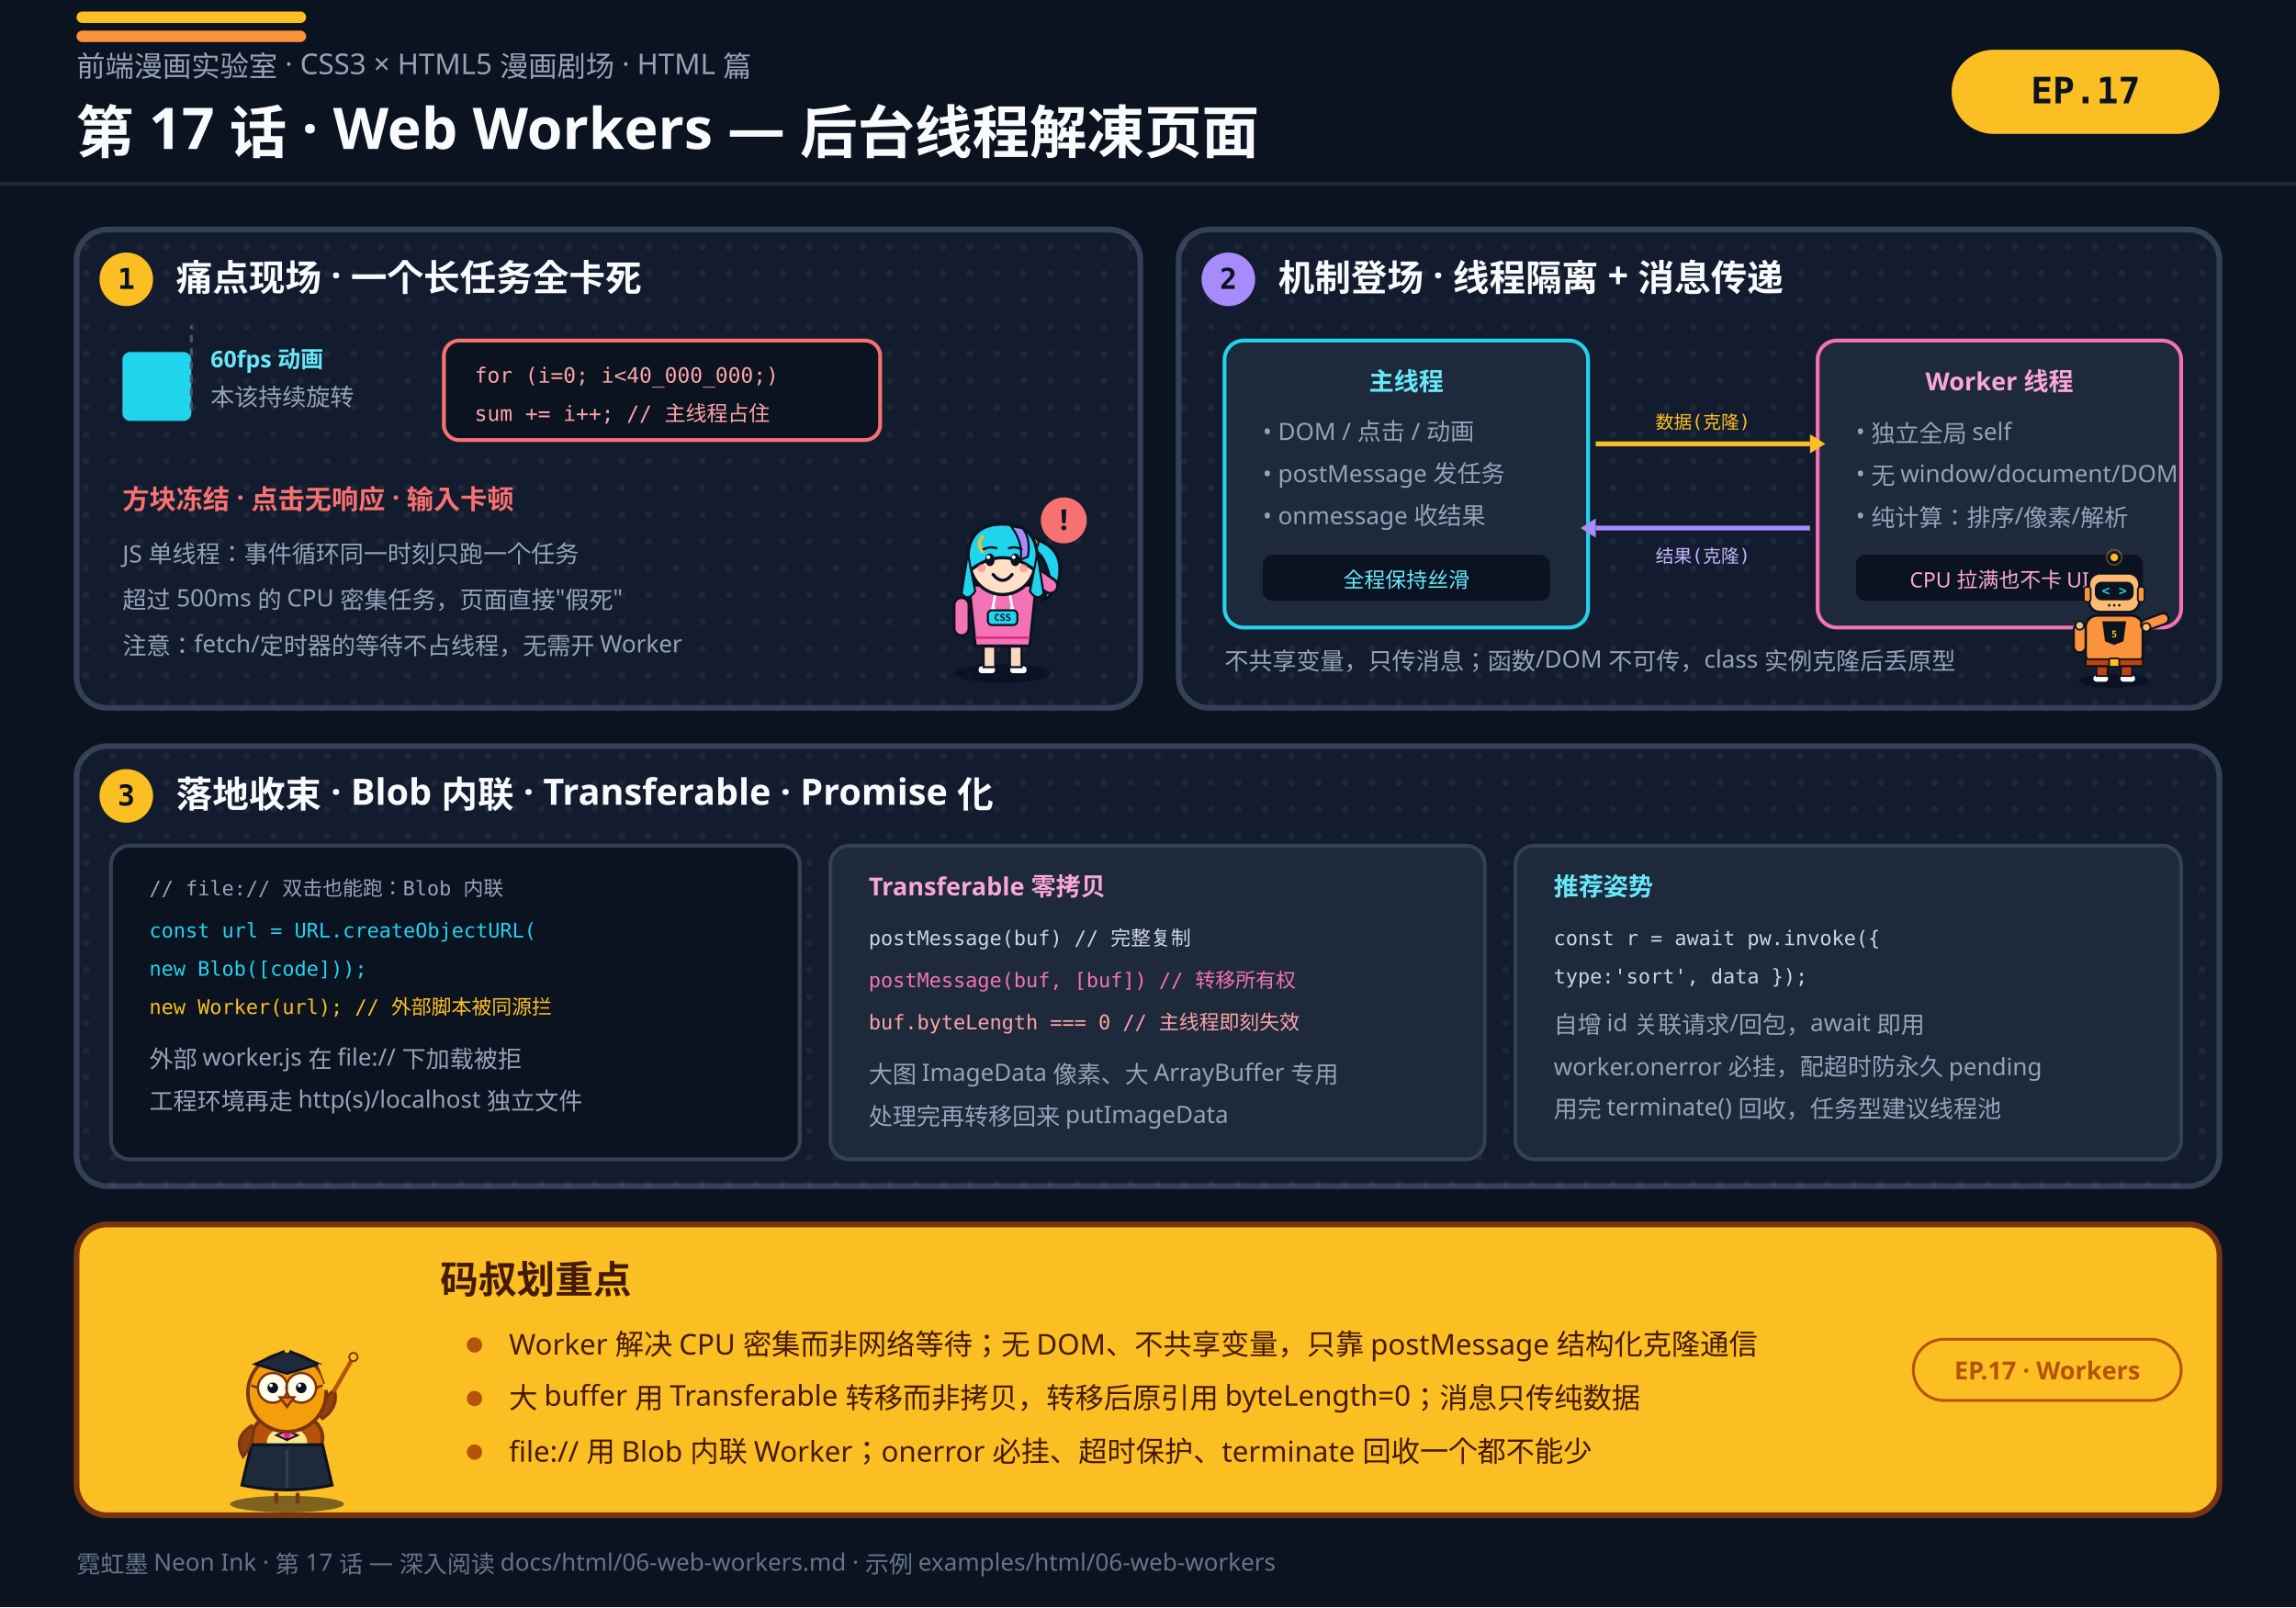
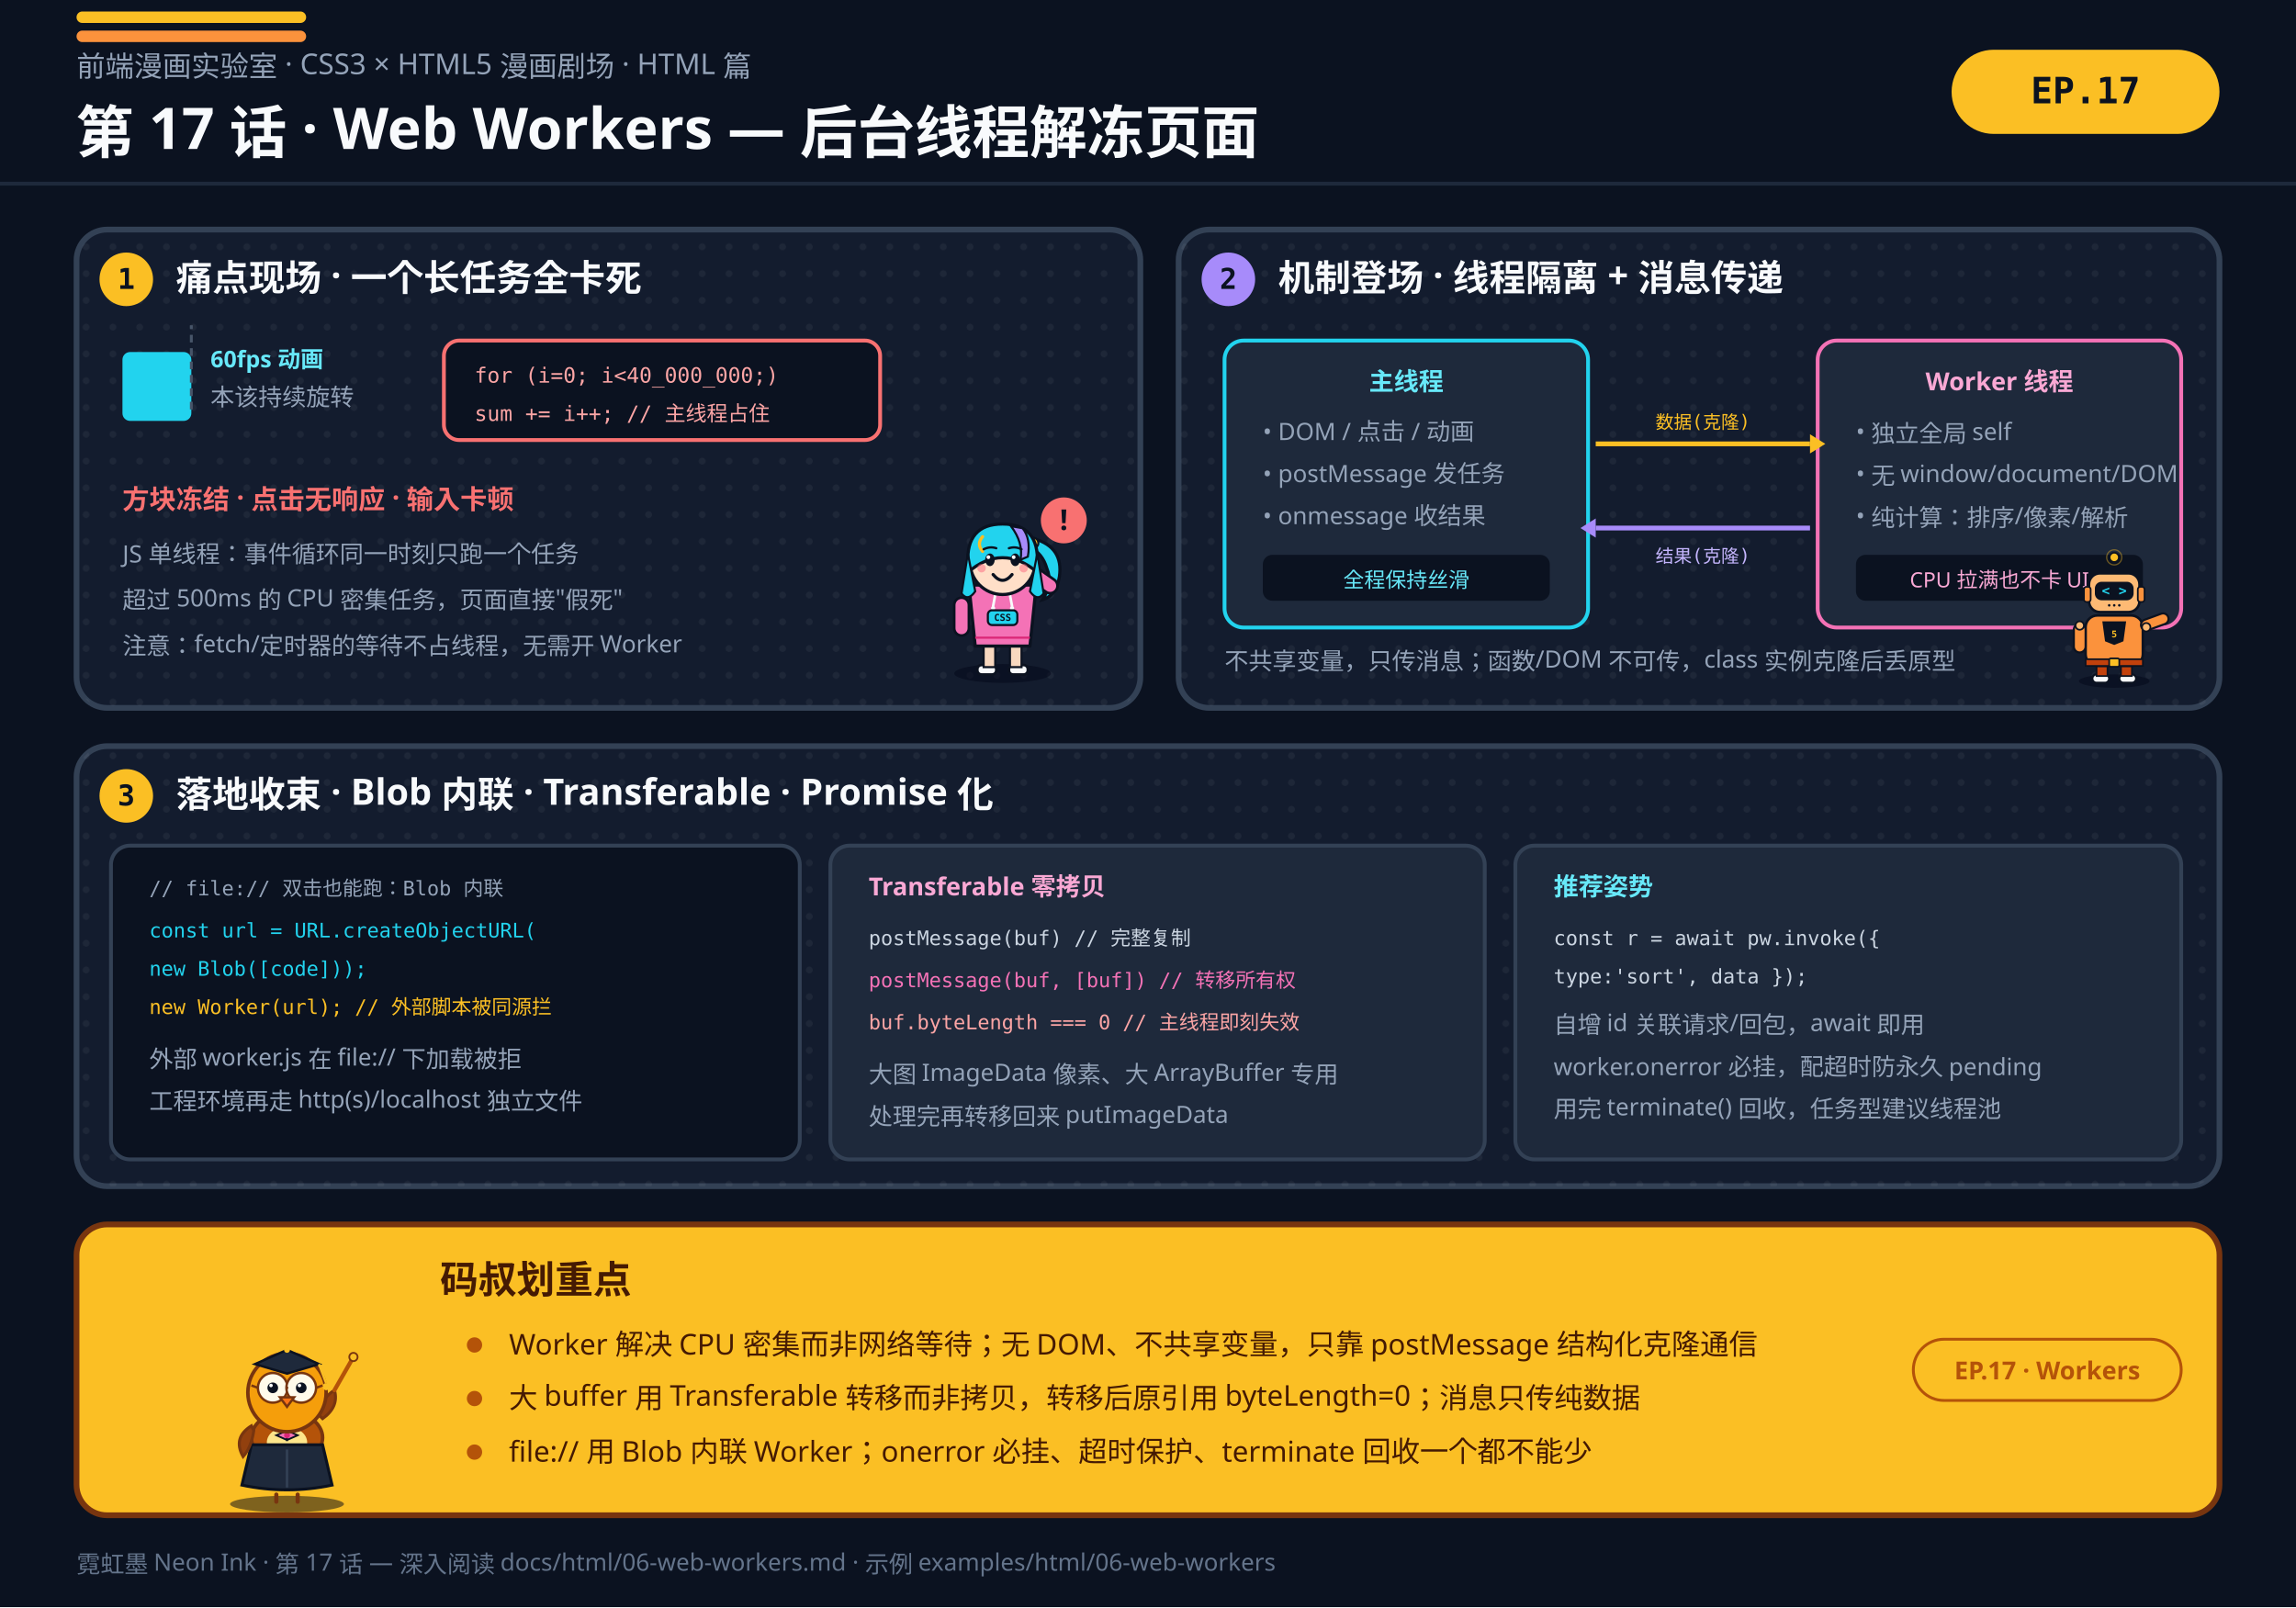
<svg xmlns="http://www.w3.org/2000/svg" viewBox="0 0 1200 840">
  <defs>
    <style>
      .t{font-family:'PingFang SC','Hiragino Sans GB','Microsoft YaHei',sans-serif;}
      .m{font-family:'SFMono-Regular',Menlo,Consolas,monospace;}
      .st{font-size:15px;fill:#94a3b8;}
      .bt{font-size:30px;font-weight:bold;fill:#f8fafc;}
      .pt{font-size:19px;font-weight:bold;fill:#f8fafc;}
      .an{font-size:12.5px;fill:#94a3b8;}
      .kt{font-size:20px;font-weight:bold;fill:#451a03;}
      .kb{font-size:15px;fill:#451a03;}
      .ft{font-size:12.5px;fill:#64748b;}
    </style>
    <pattern id="ht" width="14" height="14" patternUnits="userSpaceOnUse">
      <circle cx="3" cy="3" r="1.8" fill="#f8fafc" opacity="0.05" />
    </pattern>
    <g id="pixelv2">
      <ellipse cx="0" cy="0" rx="46" ry="9" fill="#020617" opacity="0.5" />
      <rect x="-24" y="-8" width="18" height="9" rx="4" fill="#f8fafc" stroke="#0b1220" stroke-width="2.5" />
      <rect x="6" y="-8" width="18" height="9" rx="4" fill="#f8fafc" stroke="#0b1220" stroke-width="2.5" />
      <rect x="-18" y="-30" width="11" height="24" fill="#f8d8bf" stroke="#0b1220" stroke-width="2" />
      <rect x="7" y="-30" width="11" height="24" fill="#f8d8bf" stroke="#0b1220" stroke-width="2" />
      <path d="M 30 -128 Q 58 -120 54 -92 Q 51 -74 38 -70 Q 48 -86 42 -100 Q 38 -114 26 -120 Z" fill="#22d3ee" stroke="#0b1220" stroke-width="3" />
      <circle cx="29" cy="-124" r="5" fill="#fbbf24" stroke="#0b1220" stroke-width="2" />
      <path d="M -32 -84 L 32 -84 L 26 -26 L -26 -26 Z" fill="#f472b6" stroke="#0b1220" stroke-width="3" stroke-linejoin="round" />
      <path d="M -26 -34 L 26 -34" stroke="#db2777" stroke-width="2" />
      <path d="M -6 -80 L -9 -64" stroke="#f8fafc" stroke-width="2.5" stroke-linecap="round" />
      <path d="M 6 -80 L 9 -64" stroke="#f8fafc" stroke-width="2.5" stroke-linecap="round" />
      <circle cx="-9" cy="-62" r="2" fill="#f8fafc" />
      <circle cx="9" cy="-62" r="2" fill="#f8fafc" />
      <rect x="-14" y="-60" width="28" height="14" rx="4" fill="#22d3ee" stroke="#0b1220" stroke-width="2" />
      <text class="m" x="0" y="-50" text-anchor="middle" font-size="9" font-weight="bold" fill="#0b1220">CSS</text>
      <rect x="-46" y="-72" width="14" height="36" rx="7" fill="#f472b6" stroke="#0b1220" stroke-width="2.5" />
      <rect x="30" y="-106" width="14" height="34" rx="7" fill="#f472b6" stroke="#0b1220" stroke-width="2.5" transform="rotate(-55 37 -89)" />
      <circle cx="0" cy="-106" r="31" fill="#ffdfc8" stroke="#0b1220" stroke-width="3" />
      <path d="M -33 -104 Q -35 -142 0 -142 Q 35 -142 33 -104 L 33 -96 Q 17 -110 0 -110 Q -17 -110 -33 -96 Z" fill="#22d3ee" stroke="#0b1220" stroke-width="3" />
      <path d="M -33 -114 L -39 -76 Q -33 -68 -26 -78 Z" fill="#22d3ee" stroke="#0b1220" stroke-width="2" />
      <path d="M 33 -114 L 39 -76 Q 33 -68 26 -78 Z" fill="#22d3ee" stroke="#0b1220" stroke-width="2" />
      <path d="M 8 -140 Q 20 -124 17 -108 L 24 -111 Q 27 -128 19 -138 Z" fill="#a78bfa" stroke="#0b1220" stroke-width="2" />
      <path d="M -19 -130 Q -25 -123 -19 -116" stroke="#fbbf24" stroke-width="3" fill="none" stroke-linecap="round" />
      <ellipse cx="-12" cy="-108" rx="4.5" ry="6" fill="#0b1220" />
      <ellipse cx="12" cy="-108" rx="4.5" ry="6" fill="#0b1220" />
      <circle cx="-13.5" cy="-110.5" r="1.8" fill="#ffffff" />
      <circle cx="10.5" cy="-110.5" r="1.8" fill="#ffffff" />
      <path d="M -18 -118 Q -12 -121 -6 -119" stroke="#0b1220" stroke-width="2.2" fill="none" stroke-linecap="round" />
      <path d="M 18 -118 Q 12 -121 6 -119" stroke="#0b1220" stroke-width="2.2" fill="none" stroke-linecap="round" />
      <circle cx="-20" cy="-100" r="4" fill="#fb7185" opacity="0.55" />
      <circle cx="20" cy="-100" r="4" fill="#fb7185" opacity="0.55" />
      <path d="M -9 -94 Q 0 -83 9 -94" stroke="#0b1220" stroke-width="3" fill="none" stroke-linecap="round" />
    </g>
    <g id="taggyv2">
      <ellipse cx="0" cy="0" rx="42" ry="8" fill="#020617" opacity="0.5" />
      <rect x="-26" y="-8" width="20" height="10" rx="5" fill="#f8fafc" stroke="#0b1220" stroke-width="2.5" />
      <rect x="6" y="-8" width="20" height="10" rx="5" fill="#f8fafc" stroke="#0b1220" stroke-width="2.5" />
      <rect x="-21" y="-24" width="13" height="18" fill="#c2410c" stroke="#0b1220" stroke-width="2" />
      <rect x="8" y="-24" width="13" height="18" fill="#c2410c" stroke="#0b1220" stroke-width="2" />
      <rect x="-34" y="-78" width="68" height="60" rx="14" fill="#fb923c" stroke="#0b1220" stroke-width="3" />
      <polygon points="-13,-70 13,-70 10,-48 0,-44 -10,-48" fill="#0b1220" stroke="#0b1220" stroke-width="2" />
      <text class="m" x="0" y="-52" text-anchor="middle" font-size="11" font-weight="bold" fill="#fbbf24">5</text>
      <rect x="-34" y="-26" width="68" height="8" fill="#c2410c" stroke="#0b1220" stroke-width="2" />
      <rect x="-6" y="-27" width="12" height="10" rx="2" fill="#fbbf24" stroke="#0b1220" stroke-width="2" />
      <rect x="-48" y="-68" width="14" height="34" rx="7" fill="#fb923c" stroke="#0b1220" stroke-width="2.5" />
      <circle cx="-41" cy="-66" r="5" fill="#fdba74" stroke="#0b1220" stroke-width="2" />
      <rect x="32" y="-71" width="34" height="13" rx="6.5" fill="#fb923c" stroke="#0b1220" stroke-width="2.5" transform="rotate(-20 32 -65)" />
      <circle cx="38" cy="-64" r="5" fill="#fdba74" stroke="#0b1220" stroke-width="2" />
      <rect x="-30" y="-128" width="60" height="46" rx="13" fill="#fdba74" stroke="#0b1220" stroke-width="3" />
      <rect x="-36" y="-112" width="8" height="18" rx="3" fill="#fb923c" stroke="#0b1220" stroke-width="2" />
      <rect x="28" y="-112" width="8" height="18" rx="3" fill="#fb923c" stroke="#0b1220" stroke-width="2" />
      <rect x="-23" y="-118" width="46" height="22" rx="8" fill="#0b1220" />
      <text class="m" x="-10" y="-102" text-anchor="middle" font-size="16" font-weight="bold" fill="#22d3ee">&lt;</text>
      <text class="m" x="10" y="-102" text-anchor="middle" font-size="16" font-weight="bold" fill="#22d3ee">&gt;</text>
      <circle cx="-6" cy="-90" r="1.5" fill="#0b1220" />
      <circle cx="0" cy="-90" r="1.5" fill="#0b1220" />
      <circle cx="6" cy="-90" r="1.5" fill="#0b1220" />
      <line x1="0" y1="-128" x2="0" y2="-142" stroke="#0b1220" stroke-width="3" />
      <circle cx="0" cy="-147" r="9" fill="none" stroke="#fbbf24" stroke-width="1.5" opacity="0.4" />
      <circle cx="0" cy="-147" r="5.5" fill="#fbbf24" stroke="#0b1220" stroke-width="2" />
    </g>
    <g id="moov2">
      <ellipse cx="0" cy="68" rx="48" ry="7" fill="#020617" opacity="0.5" />
      <line x1="-9" y1="60" x2="-9" y2="66" stroke="#78350f" stroke-width="3.5" stroke-linecap="round" />
      <line x1="9" y1="60" x2="9" y2="66" stroke="#78350f" stroke-width="3.5" stroke-linecap="round" />
      <ellipse cx="0" cy="12" rx="30" ry="22" fill="#b45309" stroke="#78350f" stroke-width="3" />
      <ellipse cx="0" cy="16" rx="17" ry="13" fill="#fde68a" />
      <path d="M -30 18 L 30 18 L 38 52 Q 0 60 -38 52 Z" fill="#1e293b" stroke="#0b1220" stroke-width="2.5" />
      <line x1="0" y1="22" x2="0" y2="54" stroke="#334155" stroke-width="2" />
      <path d="M -30 2 Q -46 12 -37 28 Q -30 20 -28 6 Z" fill="#92400e" stroke="#78350f" stroke-width="2.5" />
      <path d="M 30 -4 Q 44 -14 40 -28 Q 30 -22 26 -8 Z" fill="#92400e" stroke="#78350f" stroke-width="2.5" />
      <line x1="40" y1="-28" x2="56" y2="-56" stroke="#b45309" stroke-width="3.5" stroke-linecap="round" />
      <circle cx="56" cy="-56" r="3.5" fill="#fbbf24" stroke="#78350f" stroke-width="1.5" />
      <polygon points="-9,10 0,6 0,14" fill="#f472b6" stroke="#0b1220" stroke-width="1.5" />
      <polygon points="9,10 0,6 0,14" fill="#f472b6" stroke="#0b1220" stroke-width="1.5" />
      <circle cx="0" cy="10" r="2.5" fill="#db2777" />
      <circle cx="0" cy="-26" r="33" fill="#f59e0b" stroke="#78350f" stroke-width="3" />
      <polygon points="-27,-50 0,-62 27,-50 0,-42" fill="#1e293b" stroke="#0b1220" stroke-width="2" />
      <circle cx="0" cy="-62" r="2.5" fill="#fbbf24" />
      <path d="M 27 -50 L 33 -34" stroke="#fbbf24" stroke-width="2" />
      <circle cx="33" cy="-31" r="3" fill="#fbbf24" />
      <circle cx="-12" cy="-30" r="12.5" fill="#fffbeb" stroke="#78350f" stroke-width="2" />
      <circle cx="12" cy="-30" r="12.5" fill="#fffbeb" stroke="#78350f" stroke-width="2" />
      <line x1="-1" y1="-30" x2="1" y2="-30" stroke="#78350f" stroke-width="2" />
      <line x1="-24.5" y1="-30" x2="-30" y2="-32" stroke="#78350f" stroke-width="2" />
      <line x1="24.5" y1="-30" x2="30" y2="-32" stroke="#78350f" stroke-width="2" />
      <circle cx="-12" cy="-30" r="4.5" fill="#0b1220" />
      <circle cx="12" cy="-30" r="4.5" fill="#0b1220" />
      <circle cx="-13.5" cy="-32" r="1.5" fill="#ffffff" />
      <circle cx="10.5" cy="-32" r="1.5" fill="#ffffff" />
      <polygon points="0,-14 -6,-22 6,-22" fill="#f97316" stroke="#78350f" stroke-width="2" />
    </g>
  </defs>
  <rect x="0" y="0" width="1200" height="840" fill="#0b1220" />
  <rect x="40" y="6" width="120" height="6" rx="3" fill="#fbbf24" />
  <rect x="40" y="16" width="120" height="6" rx="3" fill="#fb923c" />
  <text class="t st" x="40" y="40">前端漫画实验室 · CSS3 × HTML5 漫画剧场 · HTML 篇</text>
-   <text class="t bt" x="40" y="80">第 17 话 · Web Workers — 后台线程解凍页面</text>
+   <text class="t bt" x="40" y="80">第 17 话 · Web Workers — 后台线程解冻页面</text>
  <rect x="1020" y="26" width="140" height="44" rx="22" fill="#fbbf24" />
  <text class="m" x="1090" y="54" text-anchor="middle" font-size="19" font-weight="bold" fill="#0b1220">EP.17</text>
  <line x1="0" y1="96" x2="1200" y2="96" stroke="#1e293b" stroke-width="2" />
  <rect x="40" y="120" width="556" height="250" rx="16" fill="#131c2e" stroke="#334155" stroke-width="3" />
  <rect x="40" y="120" width="556" height="250" rx="16" fill="url(#ht)" />
  <circle cx="66" cy="146" r="14" fill="#fbbf24" />
  <text class="m" x="66" y="151" text-anchor="middle" font-size="15" font-weight="bold" fill="#0b1220">1</text>
  <text class="t pt" x="92" y="152">痛点现场 · 一个长任务全卡死</text>
  <rect x="64" y="184" width="36" height="36" rx="4" fill="#22d3ee" />
  <line x1="100" y1="214" x2="100" y2="170" stroke="#475569" stroke-width="1.5" stroke-dasharray="4 3" />
  <text class="t" x="110" y="192" font-size="12" font-weight="bold" fill="#67e8f9">60fps 动画</text>
  <text class="t an" x="110" y="212" font-size="11">本该持续旋转</text>
  <rect x="232" y="178" width="228" height="52" rx="8" fill="#0b1220" stroke="#f87171" stroke-width="2" />
  <text class="m" x="248" y="200" font-size="11" fill="#fca5a5">for (i=0; i&lt;40_000_000;)</text>
  <text class="m" x="248" y="220" font-size="11" fill="#fca5a5">  sum += i++;   // 主线程占住</text>
  <text class="t" x="64" y="266" font-size="14" font-weight="bold" fill="#f87171">方块冻结 · 点击无响应 · 输入卡顿</text>
  <text class="t an" x="64" y="294">JS 单线程：事件循环同一时刻只跑一个任务</text>
  <text class="t an" x="64" y="318">超过 500ms 的 CPU 密集任务，页面直接"假死"</text>
  <text class="t an" x="64" y="342">注意：fetch/定时器的等待不占线程，无需开 Worker</text>
  <use href="#pixelv2" transform="translate(524,352) scale(0.55)" />
  <circle cx="556" cy="272" r="12" fill="#f87171" />
  <text class="t" x="556" y="277" text-anchor="middle" font-size="15" font-weight="bold" fill="#0b1220">!</text>
  <rect x="616" y="120" width="544" height="250" rx="16" fill="#131c2e" stroke="#334155" stroke-width="3" />
  <rect x="616" y="120" width="544" height="250" rx="16" fill="url(#ht)" />
  <circle cx="642" cy="146" r="14" fill="#a78bfa" />
  <text class="m" x="642" y="151" text-anchor="middle" font-size="15" font-weight="bold" fill="#0b1220">2</text>
  <text class="t pt" x="668" y="152">机制登场 · 线程隔离 + 消息传递</text>
  <rect x="640" y="178" width="190" height="150" rx="10" fill="#1e293b" stroke="#22d3ee" stroke-width="2" />
  <text class="t" x="735" y="204" text-anchor="middle" font-size="13" font-weight="bold" fill="#67e8f9">主线程</text>
  <text class="t an" x="660" y="230" font-size="11.5">• DOM / 点击 / 动画</text>
  <text class="t an" x="660" y="252" font-size="11.5">• postMessage 发任务</text>
  <text class="t an" x="660" y="274" font-size="11.5">• onmessage 收结果</text>
  <rect x="660" y="290" width="150" height="24" rx="5" fill="#0b1220" />
  <text class="t" x="735" y="307" text-anchor="middle" font-size="11" fill="#67e8f9">全程保持丝滑</text>
  <rect x="950" y="178" width="190" height="150" rx="10" fill="#1e293b" stroke="#f472b6" stroke-width="2" />
  <text class="t" x="1045" y="204" text-anchor="middle" font-size="13" font-weight="bold" fill="#f9a8d4">Worker 线程</text>
  <text class="t an" x="970" y="230" font-size="11.5">• 独立全局 self</text>
  <text class="t an" x="970" y="252" font-size="11.5">• 无 window/document/DOM</text>
  <text class="t an" x="970" y="274" font-size="11.5">• 纯计算：排序/像素/解析</text>
  <rect x="970" y="290" width="150" height="24" rx="5" fill="#0b1220" />
  <text class="t" x="1045" y="307" text-anchor="middle" font-size="11" fill="#f9a8d4">CPU 拉满也不卡 UI</text>
  <line x1="834" y1="232" x2="946" y2="232" stroke="#fbbf24" stroke-width="2.5" />
  <polygon points="946,227 954,232 946,237" fill="#fbbf24" />
  <text class="m" x="890" y="224" text-anchor="middle" font-size="9.5" fill="#fbbf24">数据(克隆)</text>
  <line x1="946" y1="276" x2="834" y2="276" stroke="#a78bfa" stroke-width="2.5" />
  <polygon points="834,271 826,276 834,281" fill="#a78bfa" />
  <text class="m" x="890" y="294" text-anchor="middle" font-size="9.5" fill="#c4b5fd">结果(克隆)</text>
  <text class="t an" x="640" y="350">不共享变量，只传消息；函数/DOM 不可传，class 实例克隆后丢原型</text>
  <use href="#taggyv2" transform="translate(1105,356) scale(0.44)" />
  <rect x="40" y="390" width="1120" height="230" rx="16" fill="#131c2e" stroke="#334155" stroke-width="3" />
  <rect x="40" y="390" width="1120" height="230" rx="16" fill="url(#ht)" />
  <circle cx="66" cy="416" r="14" fill="#fbbf24" />
  <text class="m" x="66" y="421" text-anchor="middle" font-size="15" font-weight="bold" fill="#0b1220">3</text>
  <text class="t pt" x="92" y="422">落地收束 · Blob 内联 · Transferable · Promise 化</text>
  <rect x="58" y="442" width="360" height="164" rx="10" fill="#0b1220" stroke="#334155" stroke-width="2" />
  <text class="m" x="78" y="468" font-size="10.5" fill="#94a3b8">// file:// 双击也能跑：Blob 内联</text>
  <text class="m" x="78" y="490" font-size="10.5" fill="#22d3ee">const url = URL.createObjectURL(</text>
  <text class="m" x="78" y="510" font-size="10.5" fill="#22d3ee">  new Blob([code]));</text>
  <text class="m" x="78" y="530" font-size="10.5" fill="#fbbf24">new Worker(url); // 外部脚本被同源拦</text>
  <text class="t an" x="78" y="558" font-size="11">外部 worker.js 在 file:// 下加载被拒</text>
  <text class="t an" x="78" y="580" font-size="11">工程环境再走 http(s)/localhost 独立文件</text>
  <rect x="434" y="442" width="342" height="164" rx="10" fill="#1e293b" stroke="#334155" stroke-width="2" />
  <text class="t" x="454" y="468" font-size="13" font-weight="bold" fill="#f9a8d4">Transferable 零拷贝</text>
  <text class="m" x="454" y="494" font-size="10.5" fill="#cbd5e1">postMessage(buf)          // 完整复制</text>
  <text class="m" x="454" y="516" font-size="10.5" fill="#f472b6">postMessage(buf, [buf])   // 转移所有权</text>
  <text class="m" x="454" y="538" font-size="10.5" fill="#fca5a5">buf.byteLength === 0  // 主线程即刻失效</text>
  <text class="t an" x="454" y="566" font-size="11">大图 ImageData 像素、大 ArrayBuffer 专用</text>
  <text class="t an" x="454" y="588" font-size="11">处理完再转移回来 putImageData</text>
  <rect x="792" y="442" width="348" height="164" rx="10" fill="#1e293b" stroke="#334155" stroke-width="2" />
  <text class="t" x="812" y="468" font-size="13" font-weight="bold" fill="#67e8f9">推荐姿势</text>
  <text class="m" x="812" y="494" font-size="10.5" fill="#cbd5e1">const r = await pw.invoke({</text>
  <text class="m" x="812" y="514" font-size="10.5" fill="#cbd5e1">  type:'sort', data });</text>
  <text class="t an" x="812" y="540" font-size="11">自增 id 关联请求/回包，await 即用</text>
  <text class="t an" x="812" y="562" font-size="11">worker.onerror 必挂，配超时防永久 pending</text>
  <text class="t an" x="812" y="584" font-size="11">用完 terminate() 回收，任务型建议线程池</text>
  <rect x="40" y="640" width="1120" height="152" rx="16" fill="#fbbf24" stroke="#78350f" stroke-width="3" />
  <use href="#moov2" transform="translate(150,744) scale(0.62)" />
  <text class="t kt" x="230" y="676">码叔划重点</text>
  <circle cx="248" cy="703" r="4" fill="#b45309" />
  <text class="t kb" x="266" y="708">Worker 解决 CPU 密集而非网络等待；无 DOM、不共享变量，只靠 postMessage 结构化克隆通信</text>
  <circle cx="248" cy="731" r="4" fill="#b45309" />
  <text class="t kb" x="266" y="736">大 buffer 用 Transferable 转移而非拷贝，转移后原引用 byteLength=0；消息只传纯数据</text>
  <circle cx="248" cy="759" r="4" fill="#b45309" />
  <text class="t kb" x="266" y="764">file:// 用 Blob 内联 Worker；onerror 必挂、超时保护、terminate 回收一个都不能少</text>
  <rect x="1000" y="700" width="140" height="32" rx="16" fill="none" stroke="#b45309" stroke-width="1.5" />
  <text class="t" x="1070" y="721" text-anchor="middle" font-size="13" font-weight="bold" fill="#b45309">EP.17 · Workers</text>
  <text class="t ft" x="40" y="822">霓虹墨 Neon Ink · 第 17 话 — 深入阅读 docs/html/06-web-workers.md · 示例 examples/html/06-web-workers</text>
</svg>
